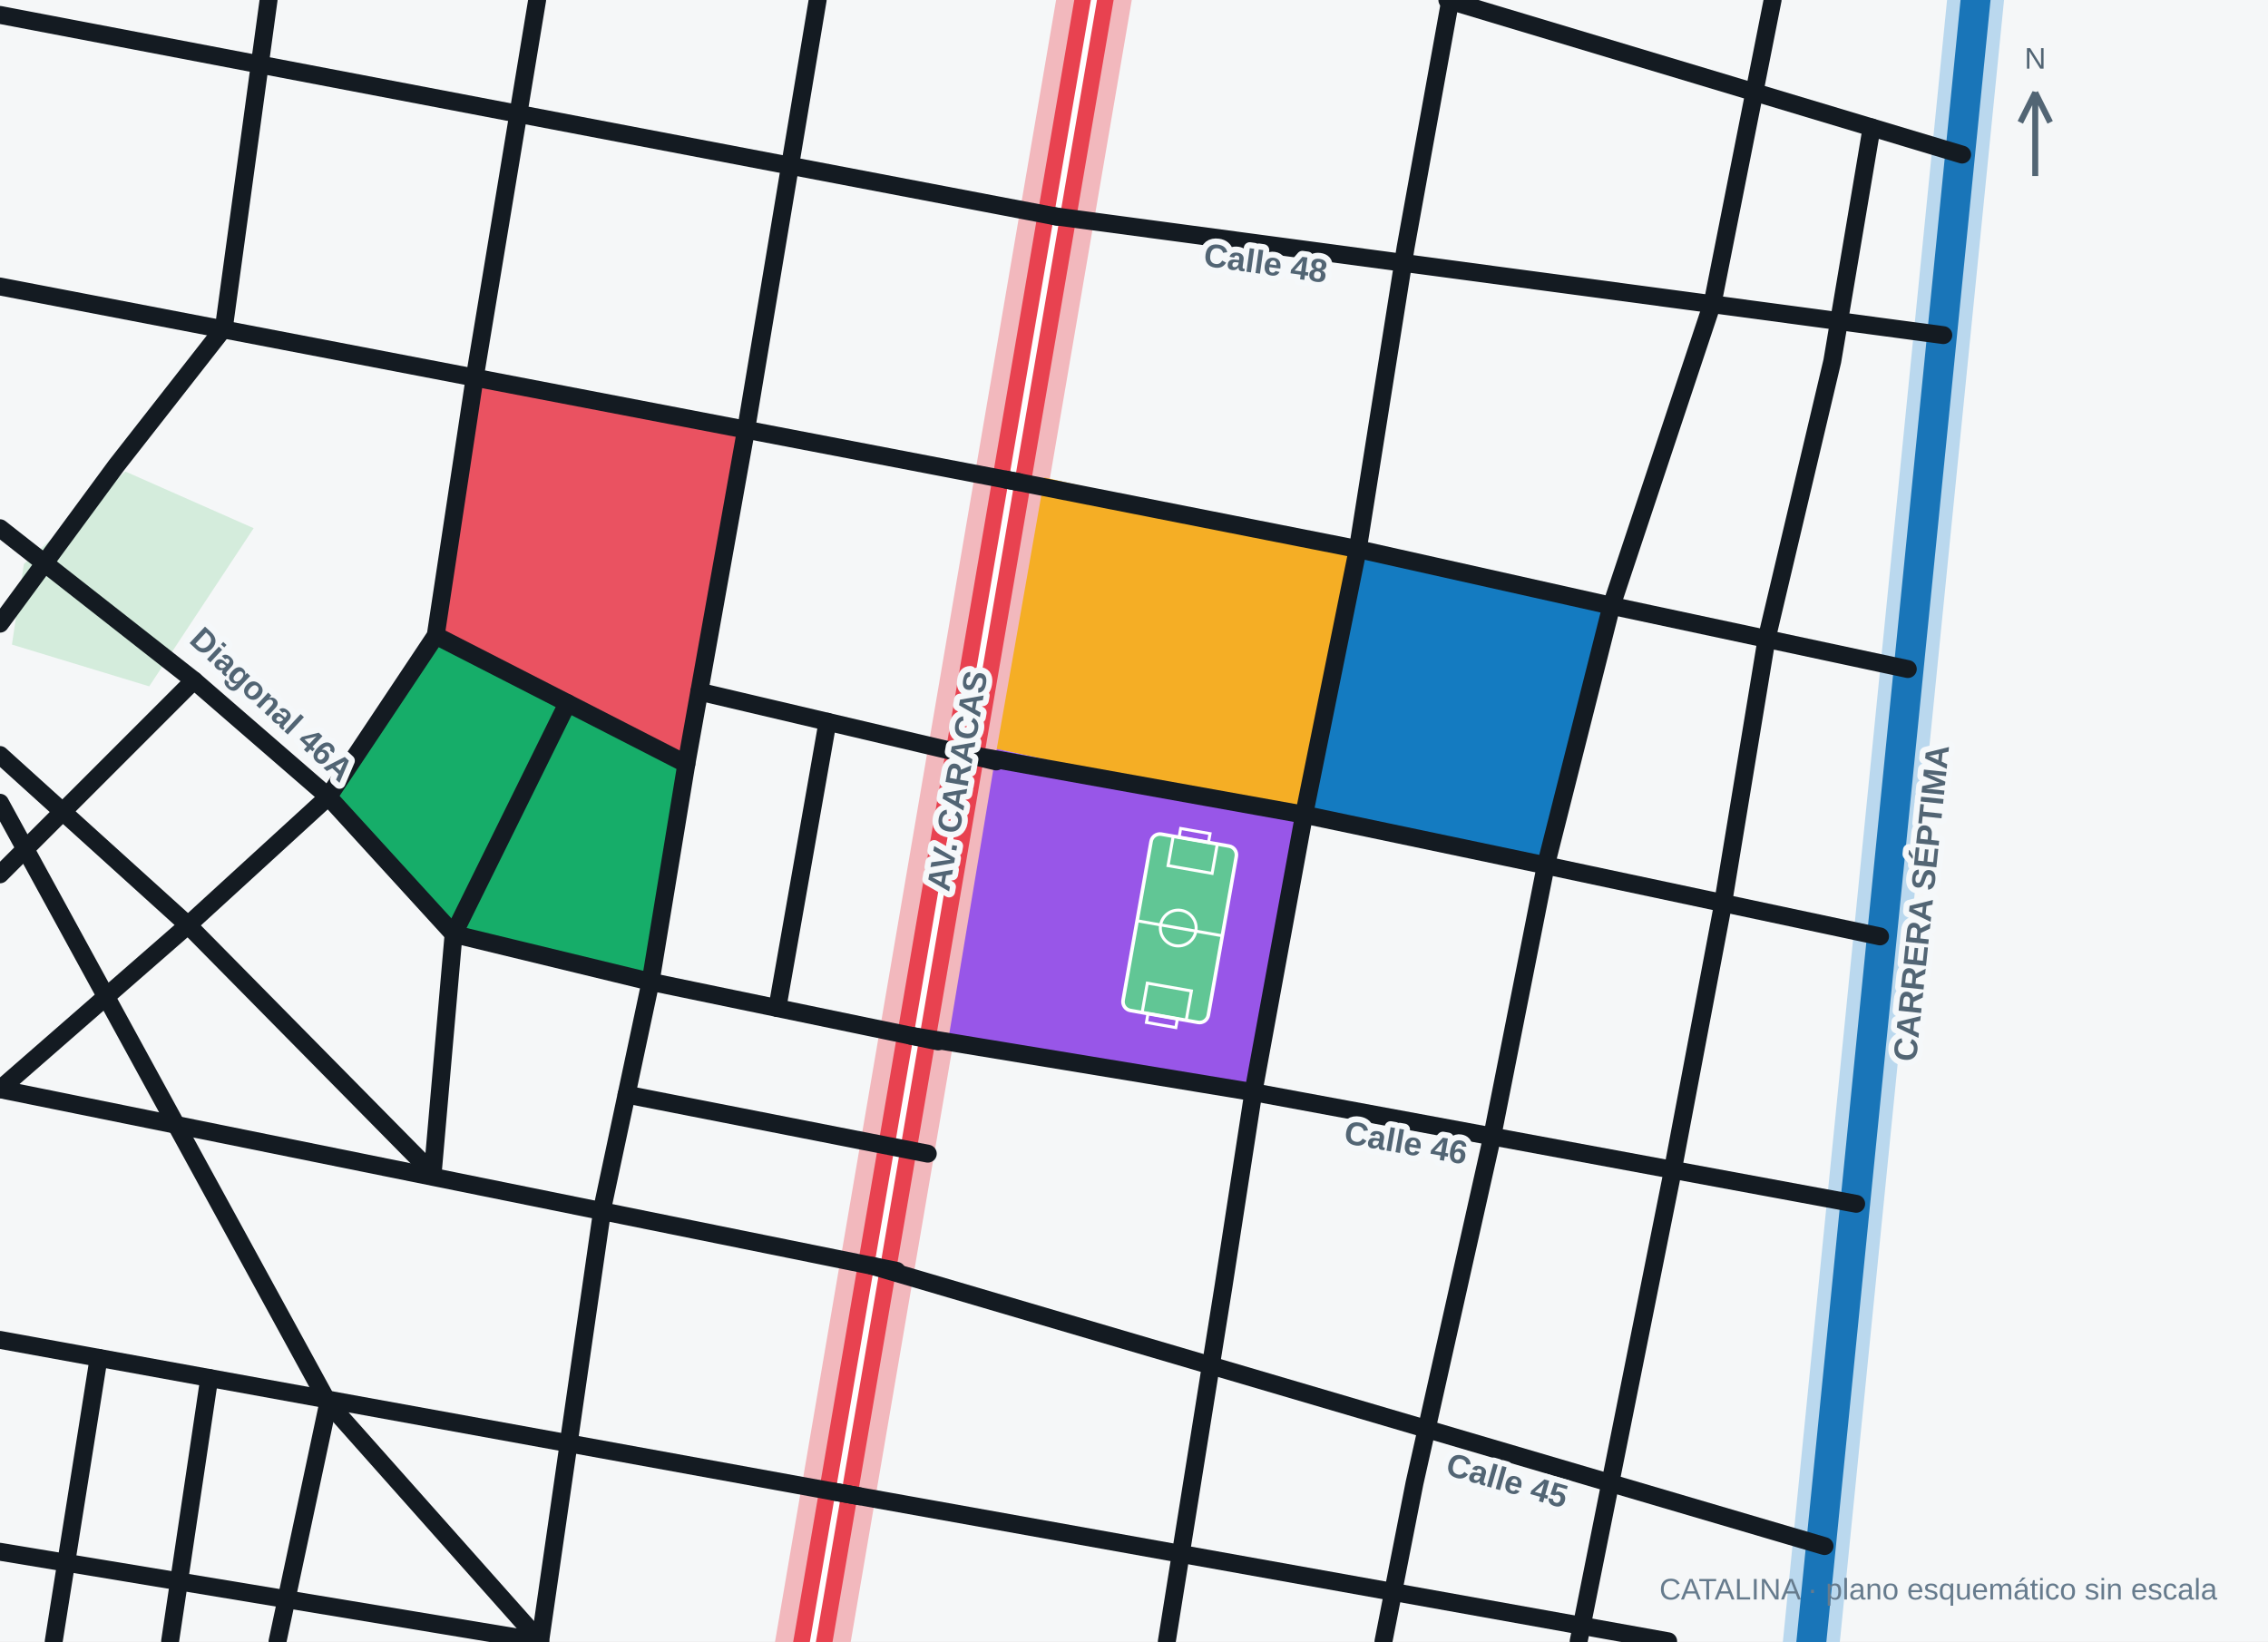
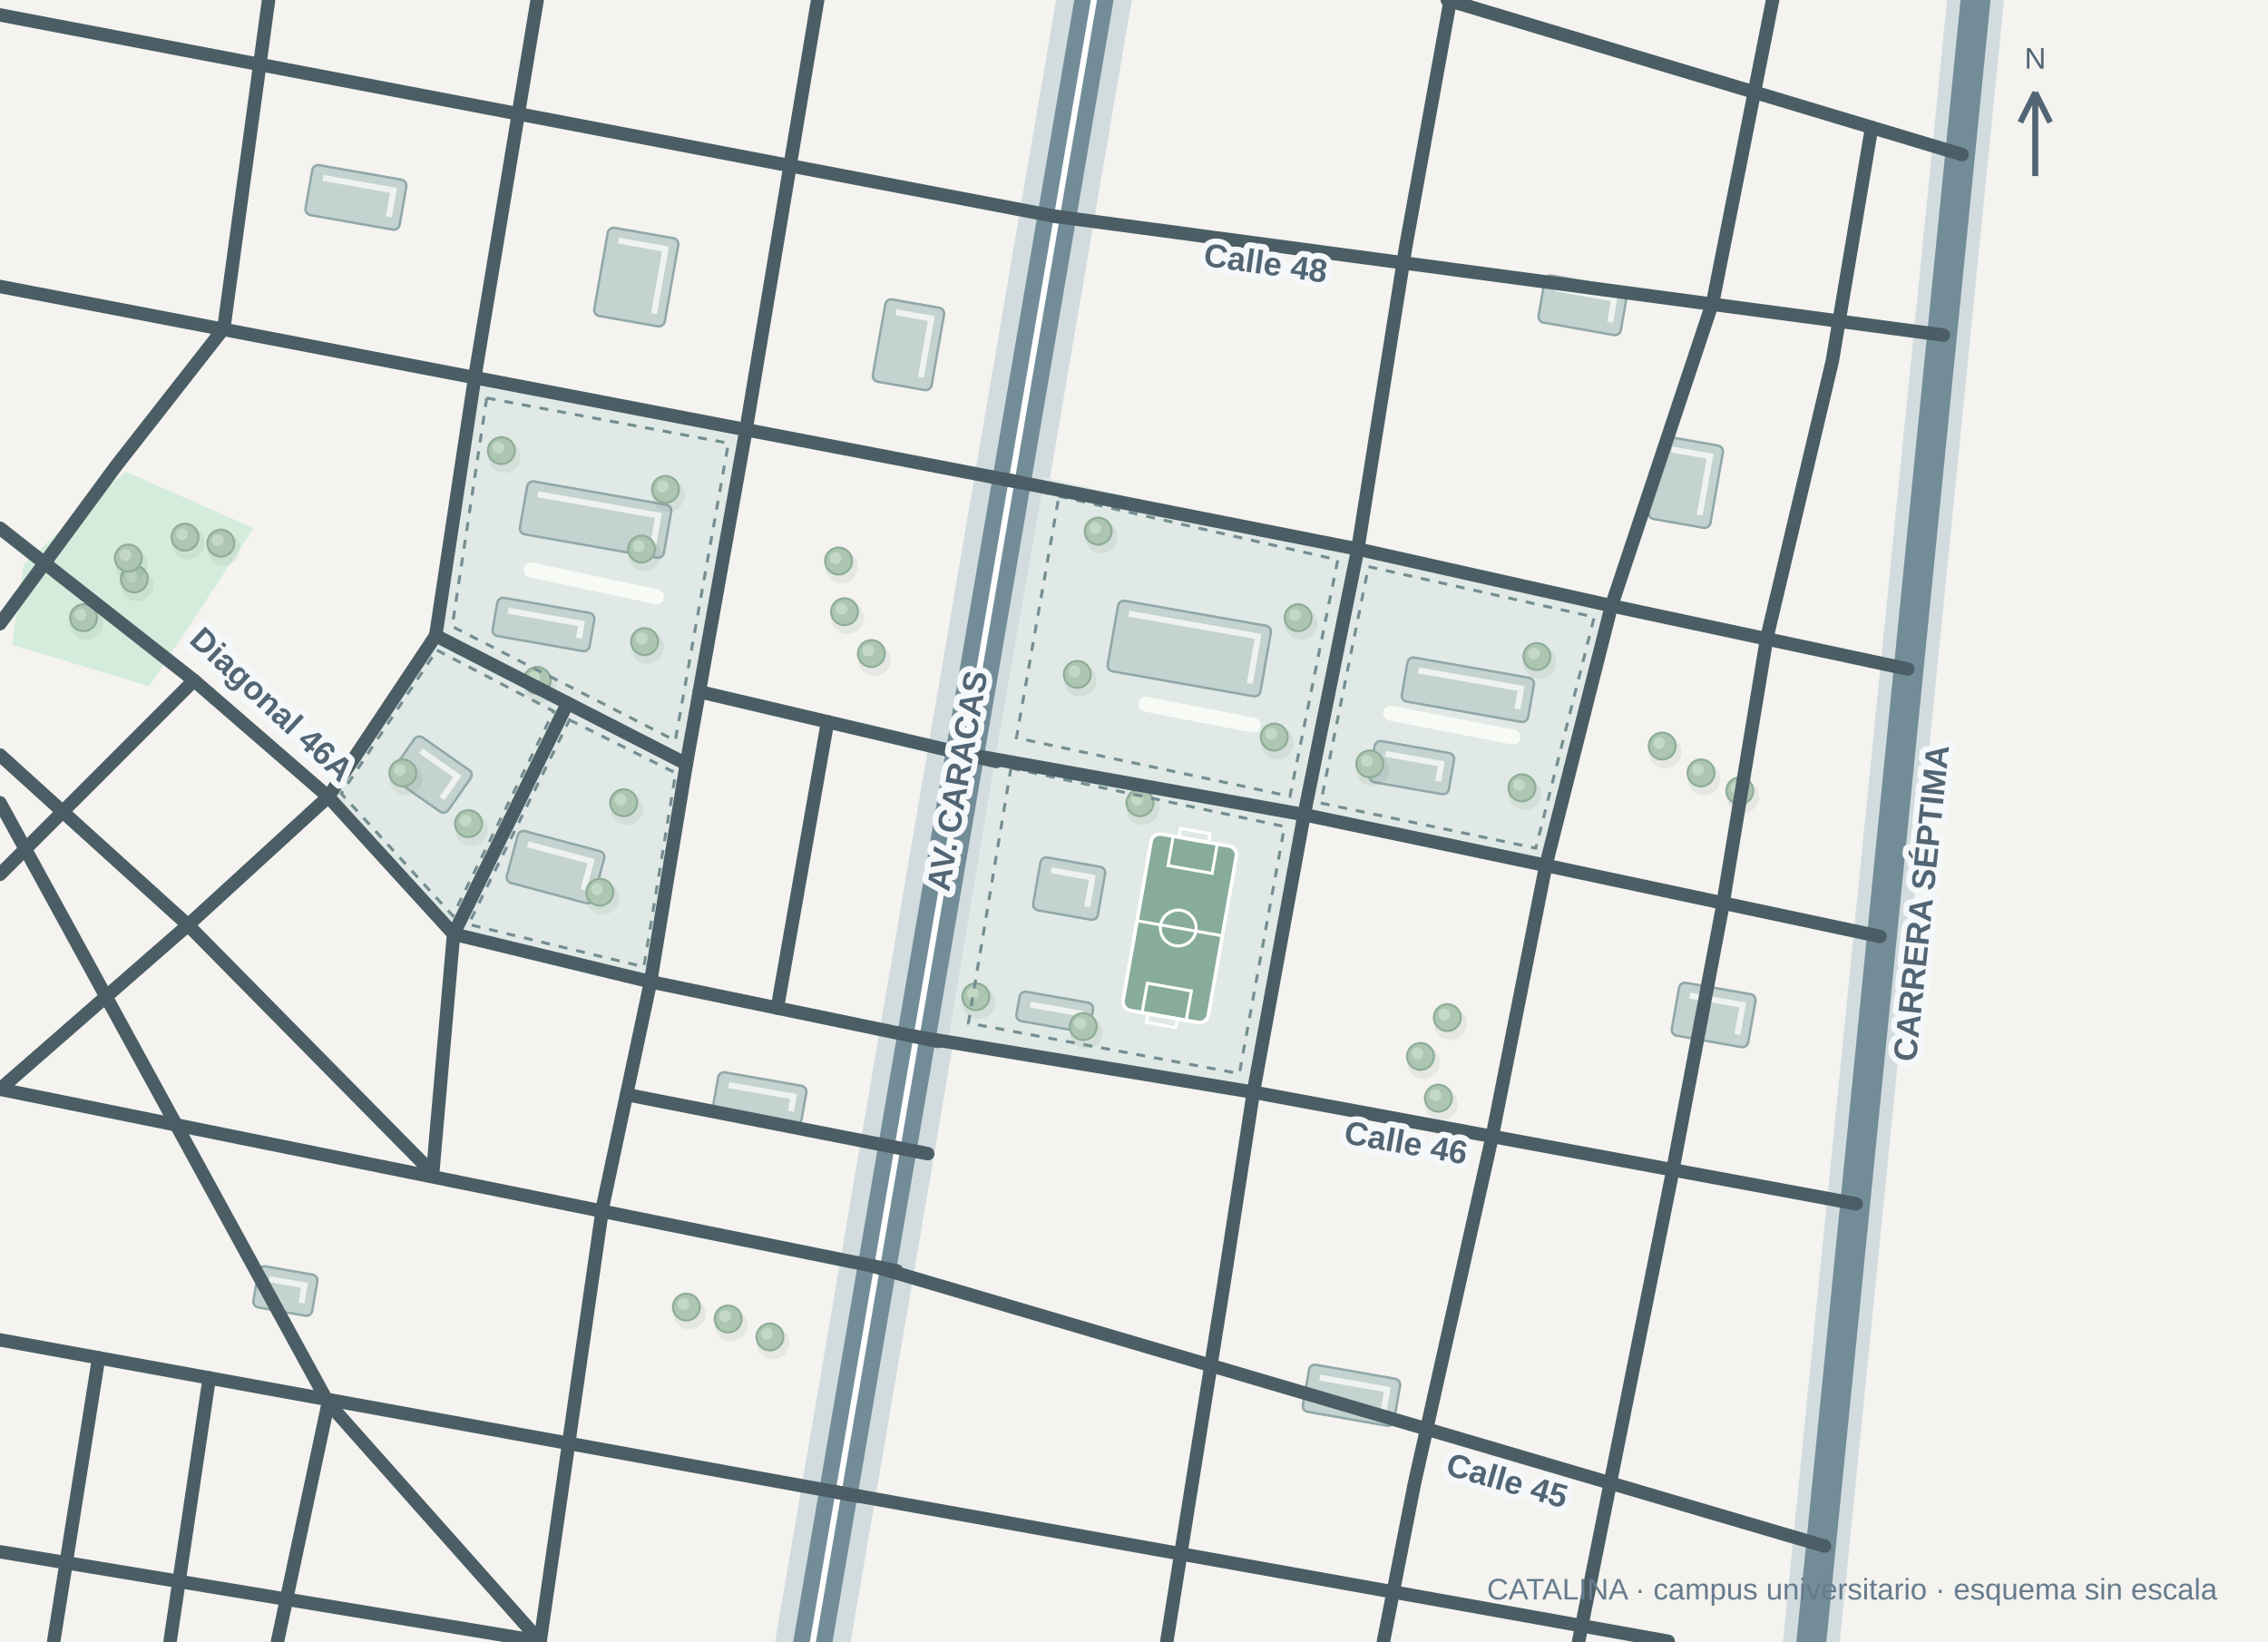
<svg xmlns="http://www.w3.org/2000/svg" width="760" height="550" viewBox="0 0 760 550">
  <defs>
    <pattern id="blocks" width="38" height="33" patternUnits="userSpaceOnUse" patternTransform="rotate(9)">
      <rect x="4" y="4" width="25" height="21" rx="2" fill="#e9edef" stroke="#dde4e7" stroke-width=".6" />
    </pattern>
-     <style>text{font-family:Arial,sans-serif}.road{fill:none;stroke:#141b22;stroke-width:6;stroke-linejoin:round;stroke-linecap:round}.street{font-size:11px;fill:#526574;font-weight:600;paint-order:stroke;stroke:#f5f8fa;stroke-width:4;stroke-linejoin:round}</style>
+     <style>text{font-family:Arial,sans-serif}.road{fill:none;stroke:#4b5e65;stroke-width:4.5;stroke-linejoin:round;stroke-linecap:round}.street{font-size:11px;fill:#526574;font-weight:600;paint-order:stroke;stroke:#f5f8fa;stroke-width:4;stroke-linejoin:round}</style>
  </defs>
-   <rect width="760" height="550" fill="#f5f7f8" />
+   <rect width="760" height="550" fill="#f4f3ef" />
  <path d="M8 189L42 158 85 177 50 230 4 216Z" fill="#d4ecdc" />
-   <path d="M370 -20L269 570" stroke="#f2b8bd" stroke-width="25" fill="none" />
-   <path d="M370 -20L269 570" stroke="#e84250" stroke-width="13" fill="none" />
+   <path d="M370 -20L269 570" stroke="#d2dcdf" stroke-width="25" fill="none" />
+   <path d="M370 -20L269 570" stroke="#738d98" stroke-width="13" fill="none" />
  <path d="M370 -20L269 570" stroke="white" stroke-width="2" fill="none" />
-   <path d="M664 -20L605 570" stroke="#bad8ee" stroke-width="19" fill="none" />
-   <path d="M664 -20L605 570" stroke="#1975b8" stroke-width="10" fill="none" />
-   <polygon points="455,184 540,203 518,290 437,273" fill="#147bc1" />
-   <polygon points="350,160 455,184 437,273 334,251" fill="#f5ae25" />
-   <polygon points="334,251 437,273 420,366 318,347" fill="#9856e8" />
-   <polygon points="159,127 250,144 230,256 146,213" fill="#ea5261" />
-   <polygon points="146,213 190,236 152,313 110,267" fill="#16ad69" />
-   <polygon points="190,236 230,256 218,329 152,313" fill="#16ad69" />
+   <path d="M664 -20L605 570" stroke="#d2dcdf" stroke-width="19" fill="none" />
+   <path d="M664 -20L605 570" stroke="#738d98" stroke-width="10" fill="none" />
+   <polygon points="455,184 540,203 518,290 437,273" fill="#e0e9e6" />
+   <polygon points="350,160 455,184 437,273 334,251" fill="#e0e9e6" />
+   <polygon points="334,251 437,273 420,366 318,347" fill="#e0e9e6" />
+   <polygon points="159,127 250,144 230,256 146,213" fill="#e0e9e6" />
+   <polygon points="146,213 190,236 152,313 110,267" fill="#e0e9e6" />
+   <polygon points="190,236 230,256 218,329 152,313" fill="#e0e9e6" />
+   <g aria-label="Illustrations de bâtiments et végétation">
+     <g transform="translate(472 220) rotate(10)">
+       <rect width="43" height="15" rx="2" fill="#c4d2d0" stroke="#91a7a8" stroke-width=".8" />
+       <path d="M4 4H39V11" fill="none" stroke="#eef3ef" stroke-width="2" />
+     </g>
+     <g transform="translate(461 248) rotate(10)">
+       <rect width="27" height="14" rx="2" fill="#c4d2d0" stroke="#91a7a8" stroke-width=".8" />
+       <path d="M4 4H23V10" fill="none" stroke="#eef3ef" stroke-width="2" />
+     </g>
+     <g transform="translate(375 201) rotate(10)">
+       <rect width="52" height="24" rx="2" fill="#c4d2d0" stroke="#91a7a8" stroke-width=".8" />
+       <path d="M4 4H48V20" fill="none" stroke="#eef3ef" stroke-width="2" />
+     </g>
+     <g transform="translate(349 287) rotate(10)">
+       <rect width="22" height="18" rx="2" fill="#c4d2d0" stroke="#91a7a8" stroke-width=".8" />
+       <path d="M4 4H18V14" fill="none" stroke="#eef3ef" stroke-width="2" />
+     </g>
+     <g transform="translate(342 332) rotate(10)">
+       <rect width="25" height="10" rx="2" fill="#c4d2d0" stroke="#91a7a8" stroke-width=".8" />
+       <path d="M4 4H21V6" fill="none" stroke="#eef3ef" stroke-width="2" />
+     </g>
+     <g transform="translate(177 161) rotate(10)">
+       <rect width="49" height="18" rx="2" fill="#c4d2d0" stroke="#91a7a8" stroke-width=".8" />
+       <path d="M4 4H45V14" fill="none" stroke="#eef3ef" stroke-width="2" />
+     </g>
+     <g transform="translate(167 200) rotate(10)">
+       <rect width="33" height="13" rx="2" fill="#c4d2d0" stroke="#91a7a8" stroke-width=".8" />
+       <path d="M4 4H29V9" fill="none" stroke="#eef3ef" stroke-width="2" />
+     </g>
+     <g transform="translate(140 246) rotate(35)">
+       <rect width="23" height="17" rx="2" fill="#c4d2d0" stroke="#91a7a8" stroke-width=".8" />
+       <path d="M4 4H19V13" fill="none" stroke="#eef3ef" stroke-width="2" />
+     </g>
+     <g transform="translate(174 278) rotate(15)">
+       <rect width="30" height="18" rx="2" fill="#c4d2d0" stroke="#91a7a8" stroke-width=".8" />
+       <path d="M4 4H26V14" fill="none" stroke="#eef3ef" stroke-width="2" />
+     </g>
+     <path d="M178 191L220 200M384 236L420 243M466 239L507 247" stroke="#f8faf5" stroke-width="5" stroke-linecap="round" />
+     <circle cx="169" cy="153" r="5.5" fill="#607f6b" opacity=".1" />
+     <circle cx="168" cy="151" r="4.5" fill="#acc6b2" stroke="#8fad98" stroke-width=".7" />
+     <circle cx="167" cy="150" r="2" fill="#c3d8c5" />
+     <circle cx="217" cy="217" r="5.5" fill="#607f6b" opacity=".1" />
+     <circle cx="216" cy="215" r="4.5" fill="#acc6b2" stroke="#8fad98" stroke-width=".7" />
+     <circle cx="215" cy="214" r="2" fill="#c3d8c5" />
+     <circle cx="224" cy="166" r="5.5" fill="#607f6b" opacity=".1" />
+     <circle cx="223" cy="164" r="4.5" fill="#acc6b2" stroke="#8fad98" stroke-width=".7" />
+     <circle cx="222" cy="163" r="2" fill="#c3d8c5" />
+     <circle cx="181" cy="230" r="5.5" fill="#607f6b" opacity=".1" />
+     <circle cx="180" cy="228" r="4.5" fill="#acc6b2" stroke="#8fad98" stroke-width=".7" />
+     <circle cx="179" cy="227" r="2" fill="#c3d8c5" />
+     <circle cx="216" cy="186" r="5.5" fill="#607f6b" opacity=".1" />
+     <circle cx="215" cy="184" r="4.5" fill="#acc6b2" stroke="#8fad98" stroke-width=".7" />
+     <circle cx="214" cy="183" r="2" fill="#c3d8c5" />
+     <circle cx="369" cy="180" r="5.5" fill="#607f6b" opacity=".1" />
+     <circle cx="368" cy="178" r="4.5" fill="#acc6b2" stroke="#8fad98" stroke-width=".7" />
+     <circle cx="367" cy="177" r="2" fill="#c3d8c5" />
+     <circle cx="436" cy="209" r="5.5" fill="#607f6b" opacity=".1" />
+     <circle cx="435" cy="207" r="4.5" fill="#acc6b2" stroke="#8fad98" stroke-width=".7" />
+     <circle cx="434" cy="206" r="2" fill="#c3d8c5" />
+     <circle cx="362" cy="228" r="5.5" fill="#607f6b" opacity=".1" />
+     <circle cx="361" cy="226" r="4.5" fill="#acc6b2" stroke="#8fad98" stroke-width=".7" />
+     <circle cx="360" cy="225" r="2" fill="#c3d8c5" />
+     <circle cx="428" cy="249" r="5.5" fill="#607f6b" opacity=".1" />
+     <circle cx="427" cy="247" r="4.5" fill="#acc6b2" stroke="#8fad98" stroke-width=".7" />
+     <circle cx="426" cy="246" r="2" fill="#c3d8c5" />
+     <circle cx="516" cy="222" r="5.5" fill="#607f6b" opacity=".1" />
+     <circle cx="515" cy="220" r="4.5" fill="#acc6b2" stroke="#8fad98" stroke-width=".7" />
+     <circle cx="514" cy="219" r="2" fill="#c3d8c5" />
+     <circle cx="511" cy="266" r="5.5" fill="#607f6b" opacity=".1" />
+     <circle cx="510" cy="264" r="4.5" fill="#acc6b2" stroke="#8fad98" stroke-width=".7" />
+     <circle cx="509" cy="263" r="2" fill="#c3d8c5" />
+     <circle cx="460" cy="258" r="5.5" fill="#607f6b" opacity=".1" />
+     <circle cx="459" cy="256" r="4.5" fill="#acc6b2" stroke="#8fad98" stroke-width=".7" />
+     <circle cx="458" cy="255" r="2" fill="#c3d8c5" />
+     <circle cx="136" cy="261" r="5.5" fill="#607f6b" opacity=".1" />
+     <circle cx="135" cy="259" r="4.5" fill="#acc6b2" stroke="#8fad98" stroke-width=".7" />
+     <circle cx="134" cy="258" r="2" fill="#c3d8c5" />
+     <circle cx="158" cy="278" r="5.5" fill="#607f6b" opacity=".1" />
+     <circle cx="157" cy="276" r="4.5" fill="#acc6b2" stroke="#8fad98" stroke-width=".7" />
+     <circle cx="156" cy="275" r="2" fill="#c3d8c5" />
+     <circle cx="202" cy="301" r="5.5" fill="#607f6b" opacity=".1" />
+     <circle cx="201" cy="299" r="4.5" fill="#acc6b2" stroke="#8fad98" stroke-width=".7" />
+     <circle cx="200" cy="298" r="2" fill="#c3d8c5" />
+     <circle cx="210" cy="271" r="5.5" fill="#607f6b" opacity=".1" />
+     <circle cx="209" cy="269" r="4.5" fill="#acc6b2" stroke="#8fad98" stroke-width=".7" />
+     <circle cx="208" cy="268" r="2" fill="#c3d8c5" />
+     <circle cx="328" cy="336" r="5.5" fill="#607f6b" opacity=".1" />
+     <circle cx="327" cy="334" r="4.5" fill="#acc6b2" stroke="#8fad98" stroke-width=".7" />
+     <circle cx="326" cy="333" r="2" fill="#c3d8c5" />
+     <circle cx="364" cy="346" r="5.5" fill="#607f6b" opacity=".1" />
+     <circle cx="363" cy="344" r="4.5" fill="#acc6b2" stroke="#8fad98" stroke-width=".7" />
+     <circle cx="362" cy="343" r="2" fill="#c3d8c5" />
+     <circle cx="383" cy="271" r="5.5" fill="#607f6b" opacity=".1" />
+     <circle cx="382" cy="269" r="4.5" fill="#acc6b2" stroke="#8fad98" stroke-width=".7" />
+     <circle cx="381" cy="268" r="2" fill="#c3d8c5" />
+     <circle cx="63" cy="182" r="5.5" fill="#607f6b" opacity=".1" />
+     <circle cx="62" cy="180" r="4.5" fill="#acc6b2" stroke="#8fad98" stroke-width=".7" />
+     <circle cx="61" cy="179" r="2" fill="#c3d8c5" />
+     <circle cx="46" cy="196" r="5.5" fill="#607f6b" opacity=".1" />
+     <circle cx="45" cy="194" r="4.5" fill="#acc6b2" stroke="#8fad98" stroke-width=".7" />
+     <circle cx="44" cy="193" r="2" fill="#c3d8c5" />
+     <circle cx="29" cy="209" r="5.5" fill="#607f6b" opacity=".1" />
+     <circle cx="28" cy="207" r="4.5" fill="#acc6b2" stroke="#8fad98" stroke-width=".7" />
+     <circle cx="27" cy="206" r="2" fill="#c3d8c5" />
+     <circle cx="44" cy="189" r="5.5" fill="#607f6b" opacity=".1" />
+     <circle cx="43" cy="187" r="4.5" fill="#acc6b2" stroke="#8fad98" stroke-width=".7" />
+     <circle cx="42" cy="186" r="2" fill="#c3d8c5" />
+     <circle cx="75" cy="184" r="5.5" fill="#607f6b" opacity=".1" />
+     <circle cx="74" cy="182" r="4.5" fill="#acc6b2" stroke="#8fad98" stroke-width=".7" />
+     <circle cx="73" cy="181" r="2" fill="#c3d8c5" />
+     <circle cx="282" cy="190" r="5.5" fill="#607f6b" opacity=".1" />
+     <circle cx="281" cy="188" r="4.5" fill="#acc6b2" stroke="#8fad98" stroke-width=".7" />
+     <circle cx="280" cy="187" r="2" fill="#c3d8c5" />
+     <circle cx="284" cy="207" r="5.5" fill="#607f6b" opacity=".1" />
+     <circle cx="283" cy="205" r="4.5" fill="#acc6b2" stroke="#8fad98" stroke-width=".7" />
+     <circle cx="282" cy="204" r="2" fill="#c3d8c5" />
+     <circle cx="293" cy="221" r="5.5" fill="#607f6b" opacity=".1" />
+     <circle cx="292" cy="219" r="4.5" fill="#acc6b2" stroke="#8fad98" stroke-width=".7" />
+     <circle cx="291" cy="218" r="2" fill="#c3d8c5" />
+     <circle cx="558" cy="252" r="5.5" fill="#607f6b" opacity=".1" />
+     <circle cx="557" cy="250" r="4.5" fill="#acc6b2" stroke="#8fad98" stroke-width=".7" />
+     <circle cx="556" cy="249" r="2" fill="#c3d8c5" />
+     <circle cx="571" cy="261" r="5.5" fill="#607f6b" opacity=".1" />
+     <circle cx="570" cy="259" r="4.5" fill="#acc6b2" stroke="#8fad98" stroke-width=".7" />
+     <circle cx="569" cy="258" r="2" fill="#c3d8c5" />
+     <circle cx="584" cy="267" r="5.5" fill="#607f6b" opacity=".1" />
+     <circle cx="583" cy="265" r="4.5" fill="#acc6b2" stroke="#8fad98" stroke-width=".7" />
+     <circle cx="582" cy="264" r="2" fill="#c3d8c5" />
+     <circle cx="486" cy="343" r="5.5" fill="#607f6b" opacity=".1" />
+     <circle cx="485" cy="341" r="4.5" fill="#acc6b2" stroke="#8fad98" stroke-width=".7" />
+     <circle cx="484" cy="340" r="2" fill="#c3d8c5" />
+     <circle cx="477" cy="356" r="5.5" fill="#607f6b" opacity=".1" />
+     <circle cx="476" cy="354" r="4.5" fill="#acc6b2" stroke="#8fad98" stroke-width=".7" />
+     <circle cx="475" cy="353" r="2" fill="#c3d8c5" />
+     <circle cx="483" cy="370" r="5.5" fill="#607f6b" opacity=".1" />
+     <circle cx="482" cy="368" r="4.5" fill="#acc6b2" stroke="#8fad98" stroke-width=".7" />
+     <circle cx="481" cy="367" r="2" fill="#c3d8c5" />
+     <circle cx="231" cy="440" r="5.5" fill="#607f6b" opacity=".1" />
+     <circle cx="230" cy="438" r="4.5" fill="#acc6b2" stroke="#8fad98" stroke-width=".7" />
+     <circle cx="229" cy="437" r="2" fill="#c3d8c5" />
+     <circle cx="245" cy="444" r="5.5" fill="#607f6b" opacity=".1" />
+     <circle cx="244" cy="442" r="4.5" fill="#acc6b2" stroke="#8fad98" stroke-width=".7" />
+     <circle cx="243" cy="441" r="2" fill="#c3d8c5" />
+     <circle cx="259" cy="450" r="5.5" fill="#607f6b" opacity=".1" />
+     <circle cx="258" cy="448" r="4.5" fill="#acc6b2" stroke="#8fad98" stroke-width=".7" />
+     <circle cx="257" cy="447" r="2" fill="#c3d8c5" />
+     <polygon points="458.575,189.885 534.225,206.795 514.645,284.225 442.555,269.095" fill="none" stroke="#748e91" stroke-width="1" stroke-dasharray="3 3" />
+     <polygon points="354.84,166.27 448.29,187.63 432.27,266.84 340.6,247.26" fill="none" stroke="#748e91" stroke-width="1" stroke-dasharray="3 3" />
+     <polygon points="338.757,257.408 430.427,276.988 415.298,359.757 324.517,342.848" fill="none" stroke="#748e91" stroke-width="1" stroke-dasharray="3 3" />
+     <polygon points="163.097,133.38 244.088,148.51 226.287,248.19 151.528,209.92" fill="none" stroke="#748e91" stroke-width="1" stroke-dasharray="3 3" />
+     <polygon points="146.385,217.868 185.545,238.338 151.725,306.868 114.345,265.928" fill="none" stroke="#748e91" stroke-width="1" stroke-dasharray="3 3" />
+     <polygon points="190.825,241.225 226.425,259.025 215.745,323.995 157.005,309.755" fill="none" stroke="#748e91" stroke-width="1" stroke-dasharray="3 3" />
+     <g transform="translate(105 55) rotate(10)">
+       <rect width="32" height="17" rx="2" fill="#c4d2d0" stroke="#91a7a8" stroke-width=".8" />
+       <path d="M4 4H28V13" fill="none" stroke="#eef3ef" stroke-width="2" />
+     </g>
+     <g transform="translate(204 76) rotate(10)">
+       <rect width="24" height="30" rx="2" fill="#c4d2d0" stroke="#91a7a8" stroke-width=".8" />
+       <path d="M4 4H20V26" fill="none" stroke="#eef3ef" stroke-width="2" />
+     </g>
+     <g transform="translate(297 100) rotate(10)">
+       <rect width="20" height="28" rx="2" fill="#c4d2d0" stroke="#91a7a8" stroke-width=".8" />
+       <path d="M4 4H16V24" fill="none" stroke="#eef3ef" stroke-width="2" />
+     </g>
+     <g transform="translate(518 92) rotate(10)">
+       <rect width="28" height="16" rx="2" fill="#c4d2d0" stroke="#91a7a8" stroke-width=".8" />
+       <path d="M4 4H24V12" fill="none" stroke="#eef3ef" stroke-width="2" />
+     </g>
+     <g transform="translate(557 146) rotate(10)">
+       <rect width="21" height="28" rx="2" fill="#c4d2d0" stroke="#91a7a8" stroke-width=".8" />
+       <path d="M4 4H17V24" fill="none" stroke="#eef3ef" stroke-width="2" />
+     </g>
+     <g transform="translate(563 329) rotate(10)">
+       <rect width="26" height="18" rx="2" fill="#c4d2d0" stroke="#91a7a8" stroke-width=".8" />
+       <path d="M4 4H22V14" fill="none" stroke="#eef3ef" stroke-width="2" />
+     </g>
+     <g transform="translate(241 359) rotate(10)">
+       <rect width="30" height="13" rx="2" fill="#c4d2d0" stroke="#91a7a8" stroke-width=".8" />
+       <path d="M4 4H26V9" fill="none" stroke="#eef3ef" stroke-width="2" />
+     </g>
+     <g transform="translate(439 457) rotate(10)">
+       <rect width="31" height="16" rx="2" fill="#c4d2d0" stroke="#91a7a8" stroke-width=".8" />
+       <path d="M4 4H27V12" fill="none" stroke="#eef3ef" stroke-width="2" />
+     </g>
+     <g transform="translate(87 424) rotate(10)">
+       <rect width="20" height="14" rx="2" fill="#c4d2d0" stroke="#91a7a8" stroke-width=".8" />
+       <path d="M4 4H16V10" fill="none" stroke="#eef3ef" stroke-width="2" />
+     </g>
+   </g>
  <path d="M0 5L354.43 72.65" class="road" />
  <path d="M90 0L75 110L39 156L0 209" class="road" />
  <path d="M180 0L159 127L146 213L110 267L63 310L0 365" class="road" />
  <path d="M274 0L250 144L230 256L218 329L202 404.16L181 550" class="road" />
  <path d="M0 96L341.35 161.54" class="road" />
  <path d="M0 177L65 228L110 267L152 313L218 329L314.39 348.98" class="road" />
  <path d="M0 293L65 228" class="road" />
  <path d="M0 253L63 310L145 393.11" class="road" />
  <path d="M0 269L110 470.14L181 550" class="road" />
  <path d="M152 313L145 393.11" class="road" />
  <path d="M146 213L230 256" class="road" />
  <path d="M190.19 235.62L152 313" class="road" />
  <path d="M0 365L300.47 425.86" class="road" />
  <path d="M0 449L288.01 501.41" class="road" />
  <path d="M0 520L181 550" class="road" />
  <path d="M18 550L33.06 455.02" class="road" />
  <path d="M57 550L70.13 461.76" class="road" />
  <path d="M93 550L110 470.14" class="road" />
  <path d="M209.96 366.79L310.9 386.6" class="road" />
  <path d="M234.33 231.77L333.85 255.17" class="road" />
  <path d="M277.32 241.88L260.47 337.8" class="road" />
  <path d="M486 0L471 83L455 184L437 273L420 366L410 431L391 550" class="road" />
  <path d="M594 0L574 101L540 203L518 290L500 381L474 497L463.6 550" class="road" />
  <path d="M627.19 42.7L614 121L592 214L577 305L560 395L536 515L529 550" class="road" />
  <path d="M485 0L657.5 51.8" class="road" />
  <path d="M353.31 72.44L651.2 112.3" class="road" />
  <path d="M337.1 160.72L455 184L540 203L639.3 224.2" class="road" />
  <path d="M321.47 252.26L437 273L518 290L630 313.8" class="road" />
  <path d="M305.28 347.09L420 366L622 403.4" class="road" />
  <path d="M292.35 424.22L611.4 518.1" class="road" />
  <path d="M279.6 499.88L559 550" class="road" />
  <g transform="translate(395 310) rotate(10)">
-     <rect x="-14" y="-29" width="29" height="60" rx="3" fill="#61c695" stroke="white" stroke-width="1.2" />
+     <rect x="-14" y="-29" width="29" height="60" rx="3" fill="#87ac99" stroke="white" stroke-width="1.2" />
    <path d="M-14 1H15M-7 -29V-19H8V-29M-7 31V21H8V31" fill="none" stroke="white" stroke-width="1" />
    <circle cy="1" r="6" fill="none" stroke="white" stroke-width="1" />
    <rect x="-5" y="-32" width="10" height="3" fill="none" stroke="white" />
    <rect x="-5" y="31" width="10" height="3" fill="none" stroke="white" />
  </g>
  <text class="street" x="318" y="299" transform="rotate(-80 318 299)">AV. CARACAS</text>
  <text class="street" x="642" y="356" transform="rotate(-84 642 356)">CARRERA SÉPTIMA</text>
  <text class="street" x="403" y="89" transform="rotate(8 403 89)">Calle 48</text>
  <text class="street" x="450" y="383" transform="rotate(10 450 383)">Calle 46</text>
  <text class="street" x="484" y="494" transform="rotate(16 484 494)">Calle 45</text>
  <text class="street" x="63" y="215" transform="rotate(43 63 215)">Diagonal 46A</text>
  <g transform="translate(682 31)">
    <path d="M0 28V0L-5 10M0 0L5 10" fill="none" stroke="#526574" stroke-width="2" />
    <text x="0" y="-8" text-anchor="middle" fill="#526574" font-size="10">N</text>
  </g>
-   <text x="743" y="536" text-anchor="end" fill="#667b8d" font-size="10">CATALINA · plano esquemático sin escala</text>
+   <text x="743" y="536" text-anchor="end" fill="#667b8d" font-size="10">CATALINA · campus universitario · esquema sin escala</text>
</svg>
